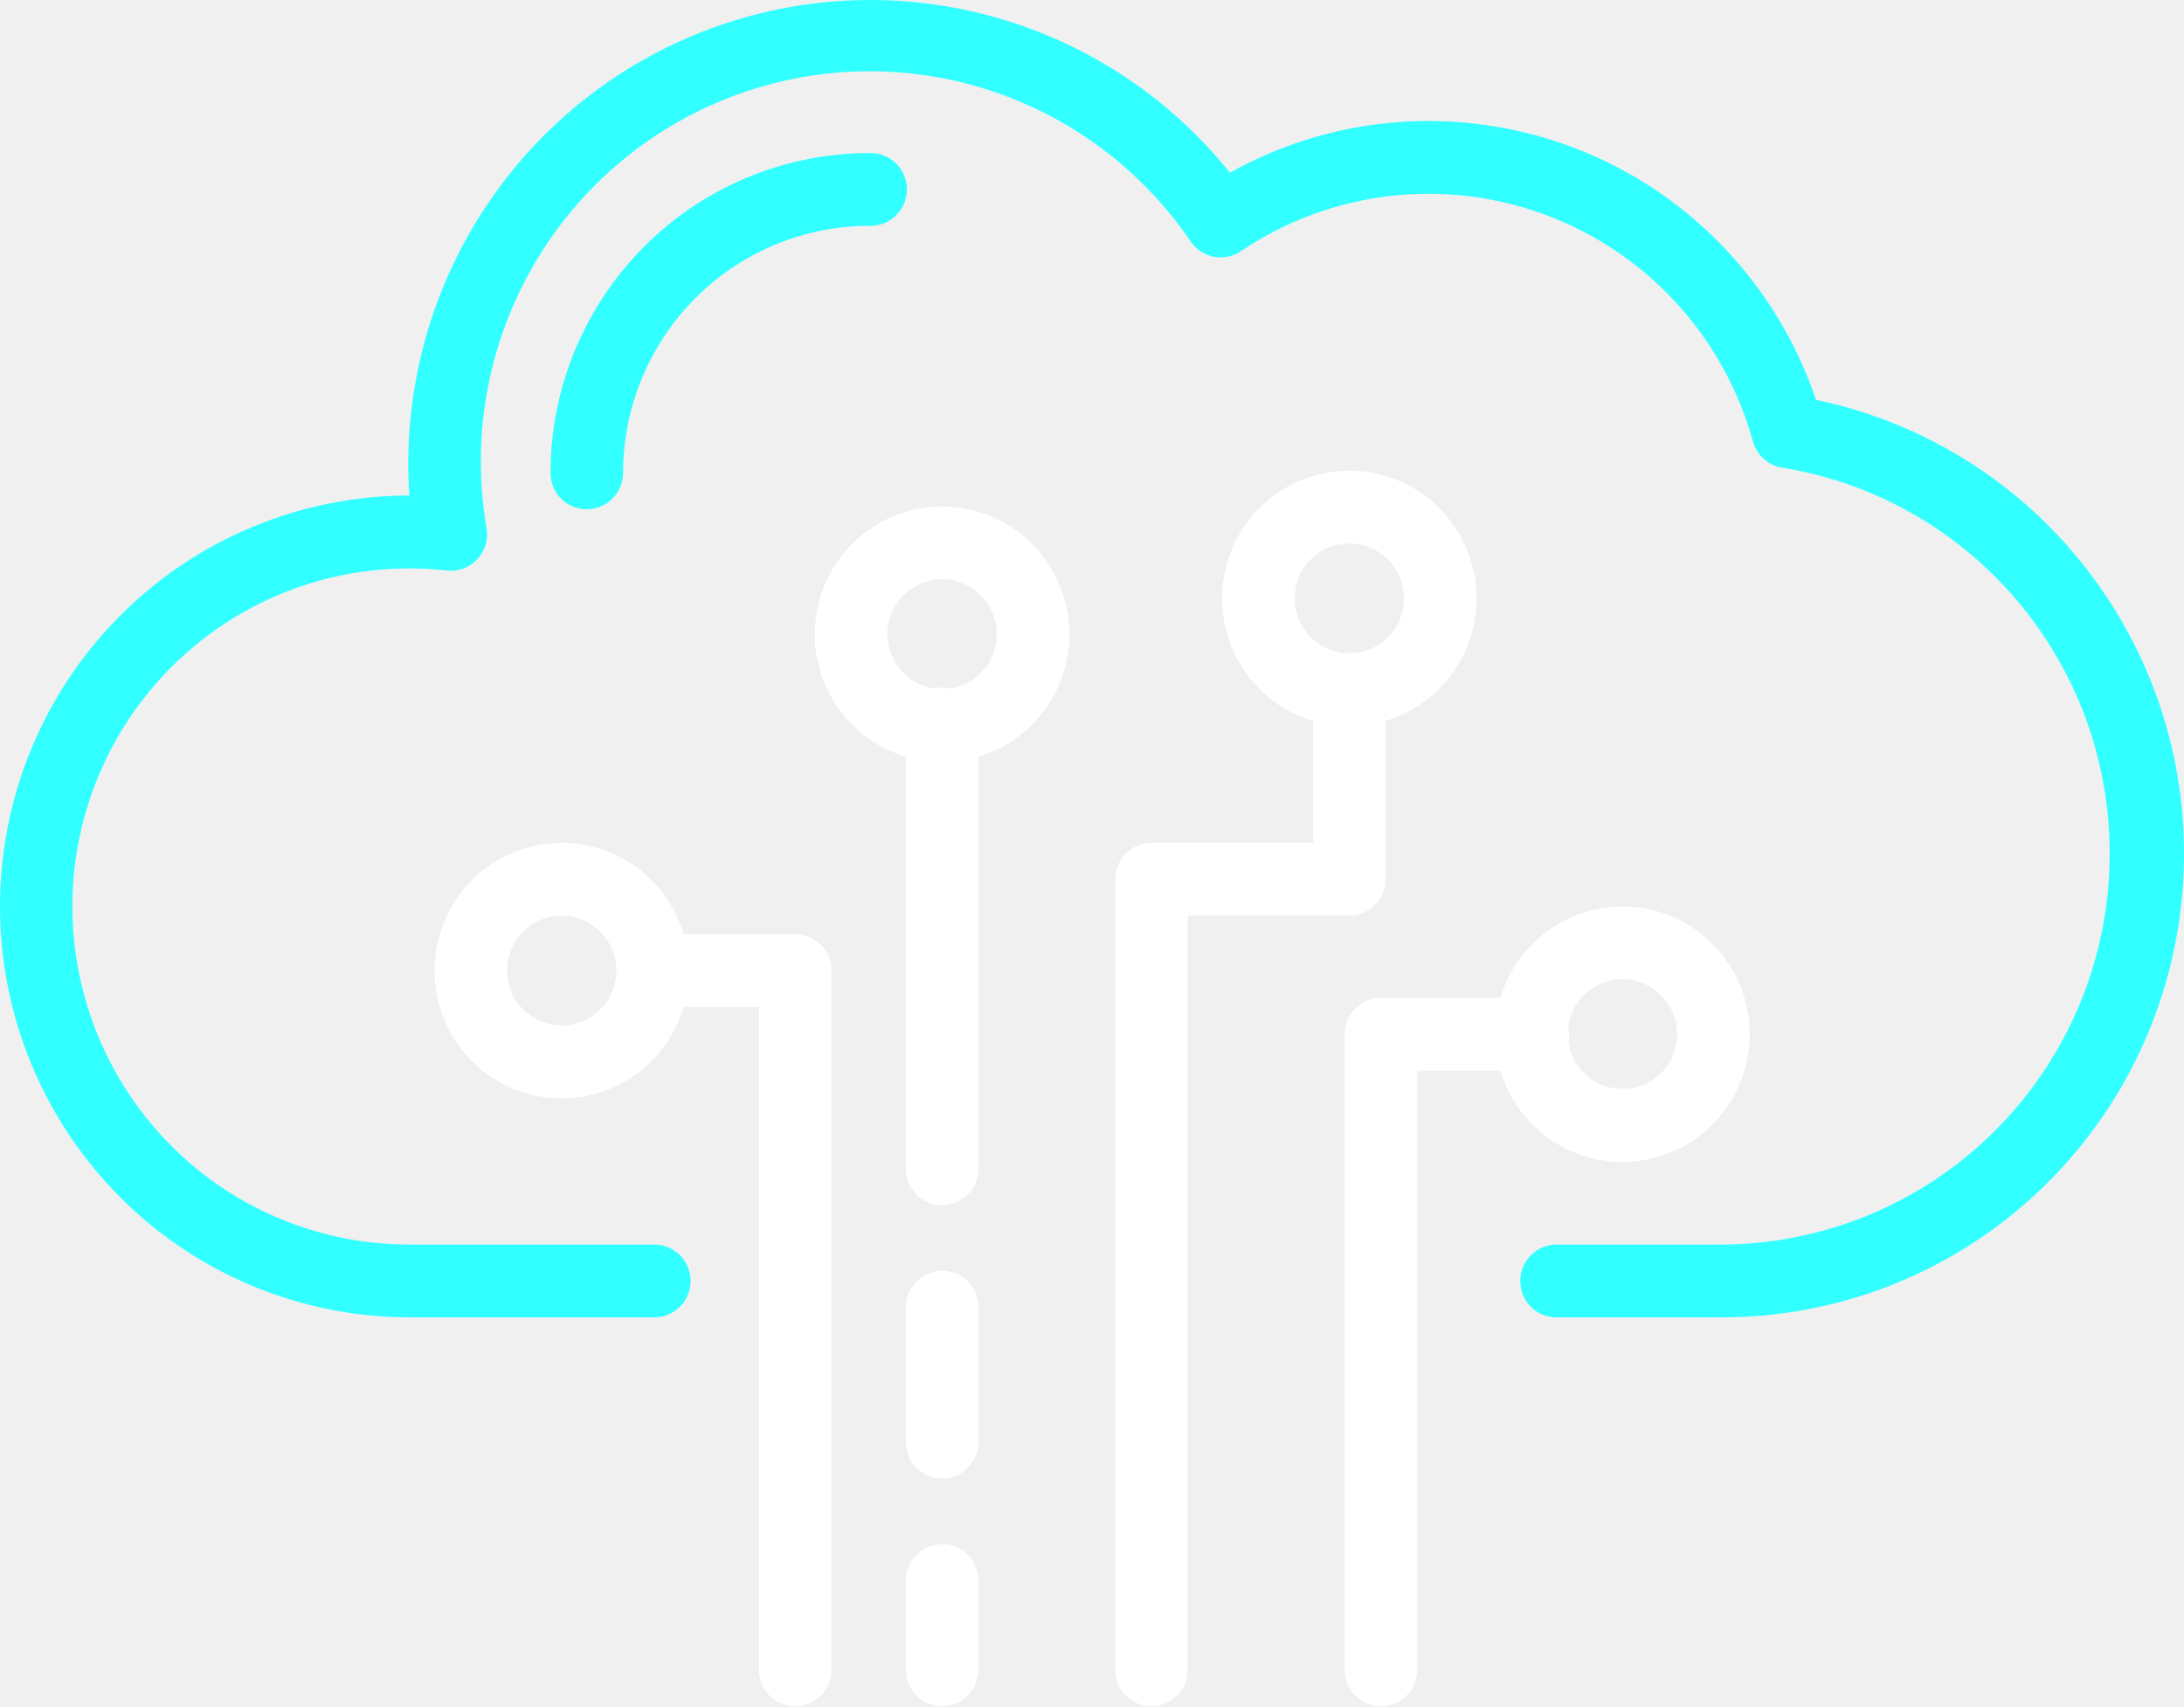
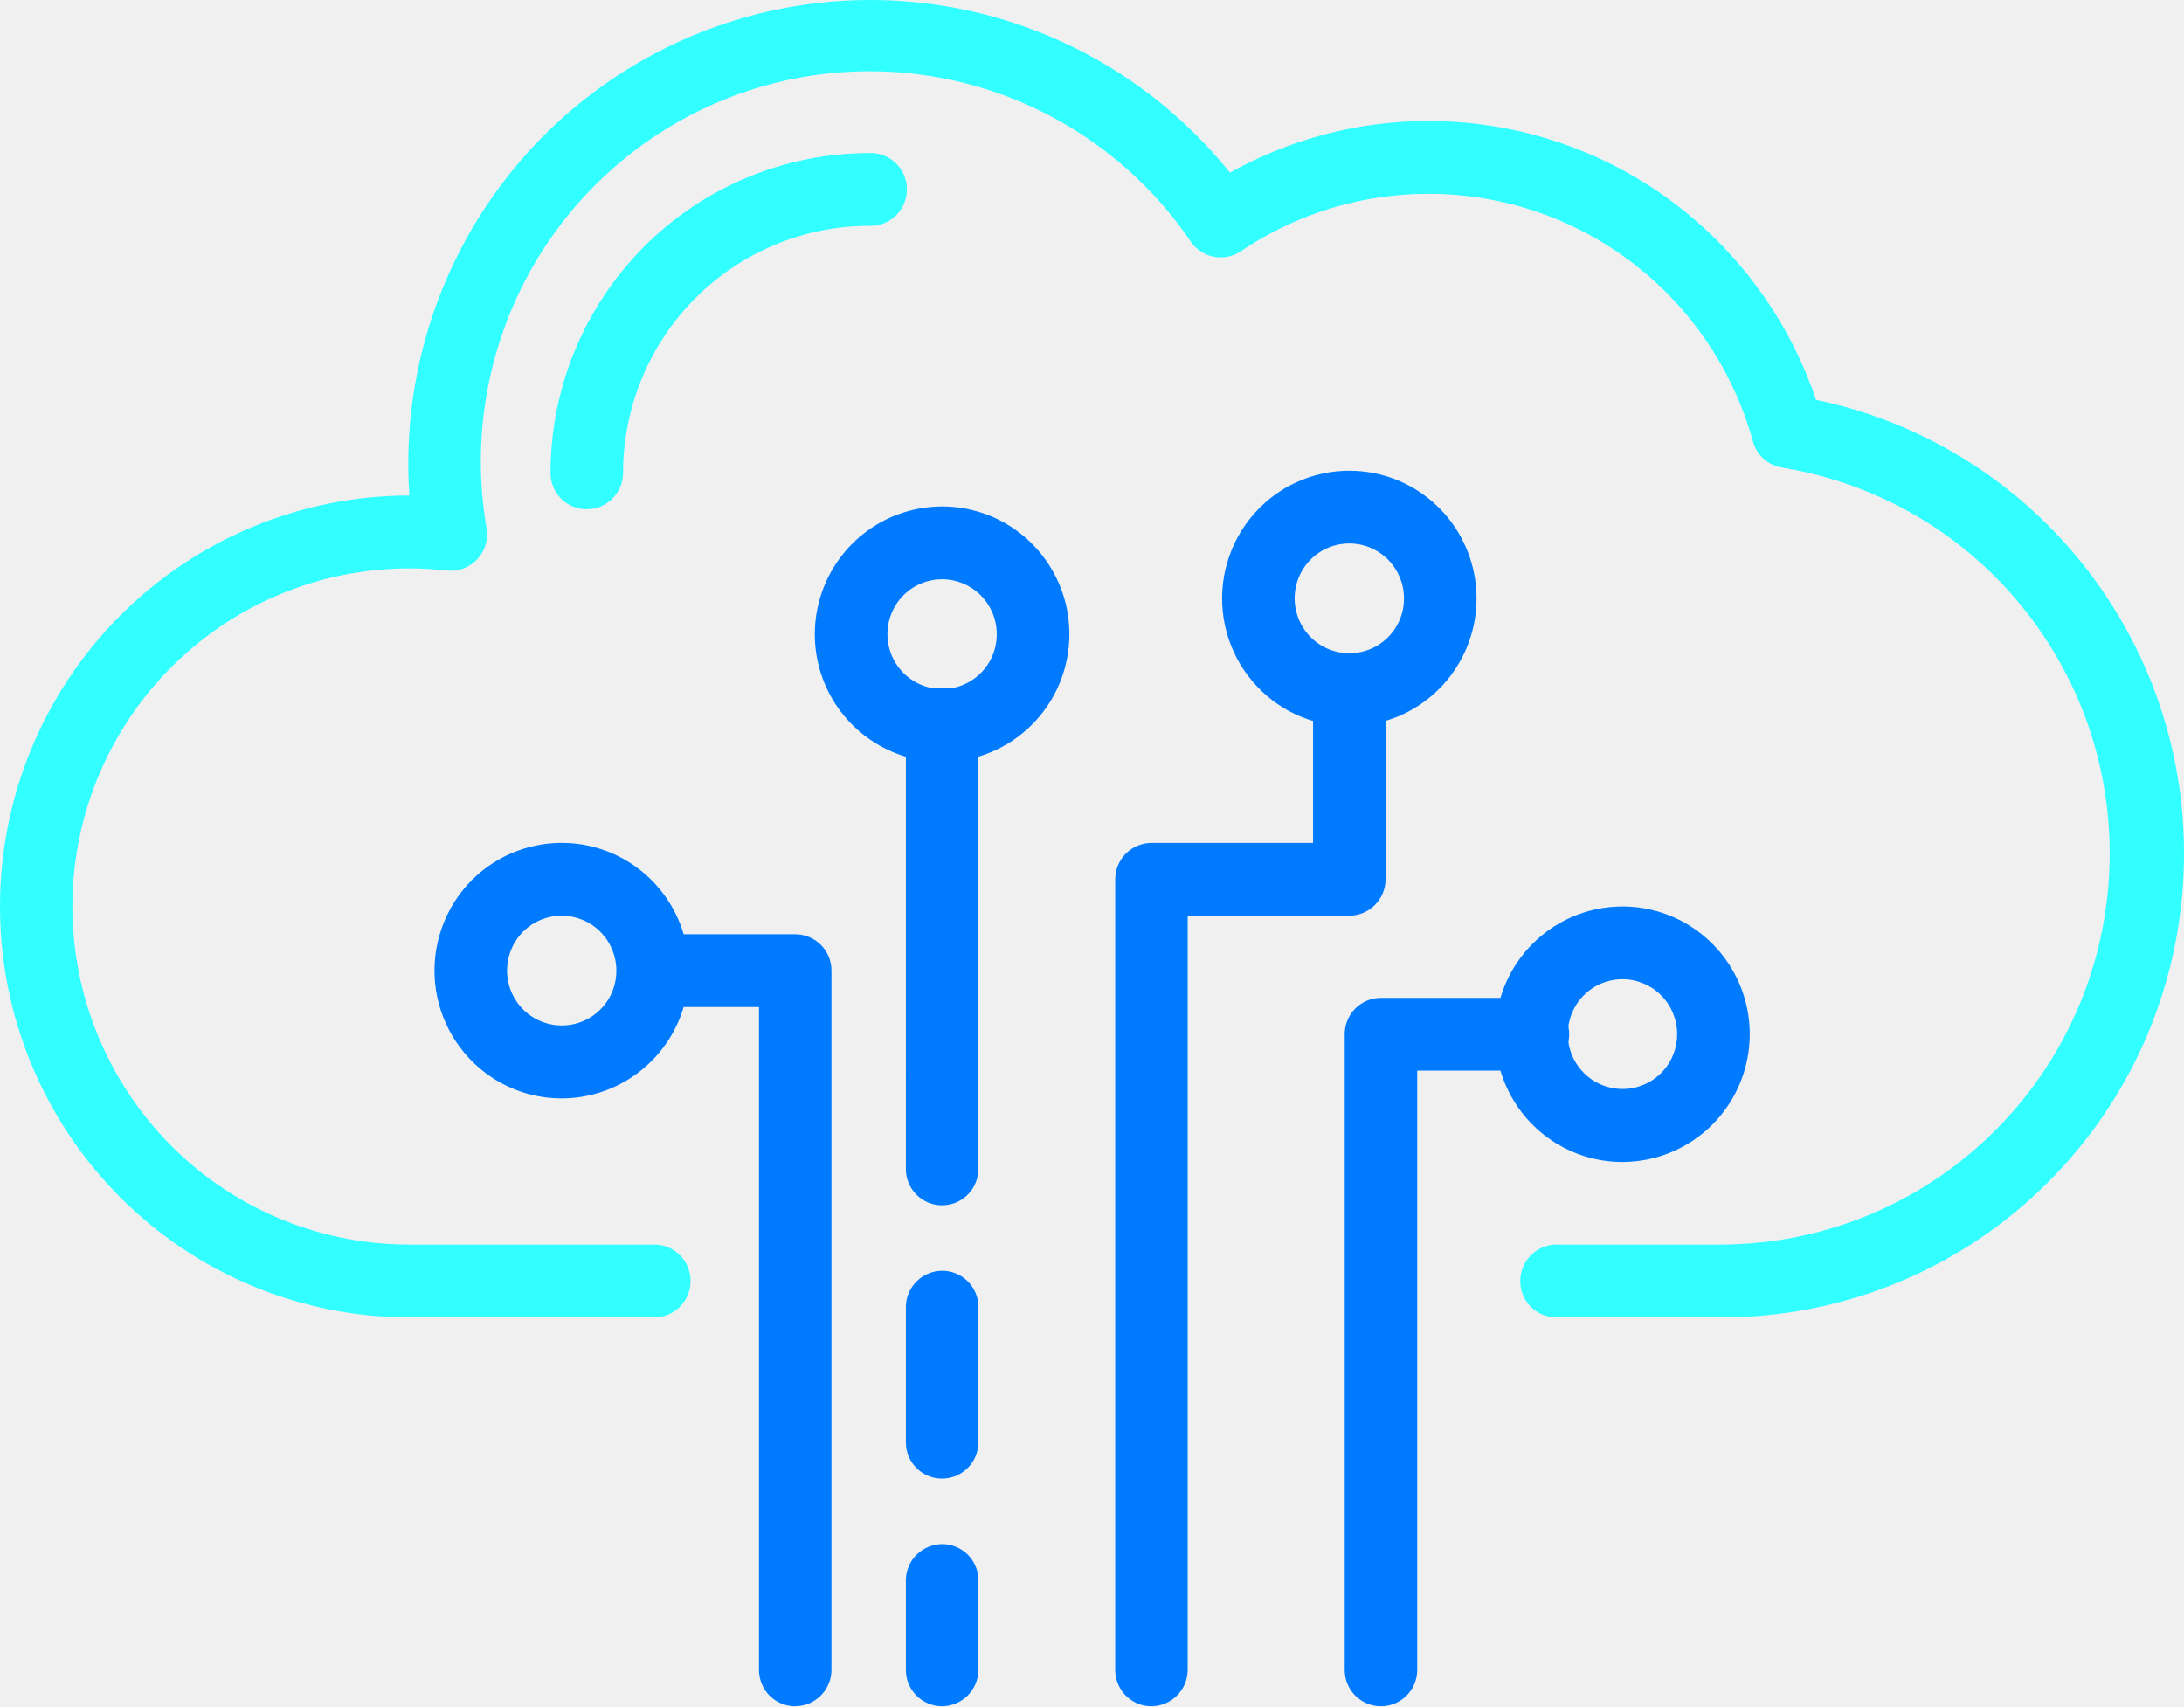
<svg xmlns="http://www.w3.org/2000/svg" width="64" height="50" fill="none">
  <path d="M50.462 38.604h-4.805a1.06 1.06 0 01-1.024-.648 1.072 1.072 0 01.603-1.417 1.06 1.06 0 01.42-.068h4.806a11.39 11.39 0 007.717-3.065 11.486 11.486 0 001.2-15.474 11.405 11.405 0 00-7.15-4.227 1.063 1.063 0 01-.861-.768 9.91 9.91 0 00-2.243-4.057 9.86 9.86 0 00-3.838-2.585 9.827 9.827 0 00-8.923 1.066 1.06 1.06 0 01-1.468-.277 11.394 11.394 0 00-6.116-4.506 11.352 11.352 0 00-7.579.349 11.405 11.405 0 00-5.68 5.048 11.472 11.472 0 00-1.262 7.508 1.071 1.071 0 01-.681 1.177 1.06 1.06 0 01-.482.06 9.835 9.835 0 00-7.474 2.276 9.9 9.9 0 00-2.464 3.147 9.936 9.936 0 001.664 11.23 9.839 9.839 0 007.175 3.098h7.13a1.06 1.06 0 011.024.647 1.07 1.07 0 01-.603 1.418 1.06 1.06 0 01-.421.068h-7.13a11.974 11.974 0 01-8.483-3.527A12.064 12.064 0 010 26.562c0-3.193 1.264-6.256 3.514-8.514a11.974 11.974 0 018.482-3.527 13.622 13.622 0 012.454-8.779A13.542 13.542 0 0120.997.775a13.488 13.488 0 018.201-.259 13.533 13.533 0 016.844 4.544 11.956 11.956 0 0114.473 2.19 12.042 12.042 0 012.702 4.467 13.53 13.53 0 018.17 5.277 13.622 13.622 0 01-1.854 18.111 13.506 13.506 0 01-9.07 3.499z" fill="#32FFFF" />
-   <path d="M16.46 32.188c-.738 0-1.46-.22-2.073-.631a3.758 3.758 0 01-.565-5.761 3.726 3.726 0 014.065-.812 3.734 3.734 0 011.674 1.38 3.755 3.755 0 01-.465 4.726 3.728 3.728 0 01-2.636 1.098zm0-5.355a1.598 1.598 0 00-1.48.993 1.614 1.614 0 00.347 1.752 1.6 1.6 0 002.735-1.136 1.61 1.61 0 00-.47-1.137 1.599 1.599 0 00-1.132-.471zM27.607 22.33a3.72 3.72 0 01-2.073-.632 3.742 3.742 0 01-1.374-1.68 3.758 3.758 0 01.81-4.08 3.726 3.726 0 014.065-.813 3.733 3.733 0 011.674 1.38 3.755 3.755 0 01-.465 4.727 3.725 3.725 0 01-2.637 1.097zm0-5.355a1.597 1.597 0 00-1.48.992 1.613 1.613 0 00.347 1.753 1.6 1.6 0 002.735-1.137c0-.427-.169-.836-.47-1.137a1.6 1.6 0 00-1.132-.471zM39.54 21.282a3.72 3.72 0 01-2.073-.63 3.758 3.758 0 01-.565-5.761 3.726 3.726 0 014.065-.813 3.733 3.733 0 011.674 1.38 3.755 3.755 0 01-.465 4.726 3.727 3.727 0 01-2.636 1.098zm0-5.356a1.598 1.598 0 00-1.48.992 1.614 1.614 0 00.347 1.753 1.6 1.6 0 002.735-1.137c0-.427-.17-.836-.47-1.137-.3-.302-.708-.471-1.132-.471zM47.545 34.051a3.72 3.72 0 01-2.073-.63 3.742 3.742 0 01-1.374-1.681 3.758 3.758 0 01.81-4.081 3.726 3.726 0 014.064-.812 3.733 3.733 0 011.675 1.38 3.755 3.755 0 01-.465 4.726 3.727 3.727 0 01-2.637 1.098zm0-5.356a1.598 1.598 0 00-1.48.992 1.614 1.614 0 00.347 1.753 1.6 1.6 0 002.735-1.137c0-.427-.169-.836-.47-1.137a1.6 1.6 0 00-1.132-.471z" fill="#fff" />
-   <path d="M23.302 50a1.057 1.057 0 01-.981-.659 1.068 1.068 0 01-.08-.408V29.51h-3.114a1.061 1.061 0 01-1.017-1.066 1.069 1.069 0 011.017-1.067h4.175a1.06 1.06 0 011.063 1.066v20.489a1.072 1.072 0 01-.656.986 1.06 1.06 0 01-.407.081zM27.607 35.32a1.06 1.06 0 01-1.061-1.066v-2.667a1.07 1.07 0 011.062-1.02 1.061 1.061 0 011.062 1.02v2.667a1.07 1.07 0 01-.656.985 1.06 1.06 0 01-.407.08zM27.607 43.33a1.06 1.06 0 01-1.061-1.066v-4.006a1.07 1.07 0 011.062-1.02 1.061 1.061 0 011.062 1.02v4.006a1.07 1.07 0 01-.656.985 1.06 1.06 0 01-.407.08zM27.607 50a1.061 1.061 0 01-1.061-1.067v-2.666a1.07 1.07 0 011.062-1.02 1.061 1.061 0 011.062 1.02v2.666A1.07 1.07 0 0127.607 50z" fill="#fff" />
-   <path d="M27.607 32.654a1.061 1.061 0 01-1.061-1.067V21.264a1.073 1.073 0 01.645-1.028 1.06 1.06 0 011.412.605c.05.135.074.28.067.423v10.323a1.07 1.07 0 01-1.063 1.067zM33.74 50a1.057 1.057 0 01-.98-.66 1.068 1.068 0 01-.08-.407V25.766a1.067 1.067 0 011.06-1.065h4.738v-4.486a1.069 1.069 0 011.062-1.021 1.061 1.061 0 011.063 1.02v5.552a1.07 1.07 0 01-1.064 1.068h-4.735v22.109A1.069 1.069 0 0133.74 50z" fill="#fff" />
-   <path d="M40.468 50a1.061 1.061 0 01-1.063-1.067V30.307a1.068 1.068 0 01.657-.985c.129-.053.267-.08.407-.08h4.405a1.058 1.058 0 011.024.647 1.07 1.07 0 01-.603 1.418c-.135.05-.278.073-.421.067H41.53v17.559a1.068 1.068 0 01-.655.986 1.057 1.057 0 01-.407.081z" fill="#fff" />
+   <path d="M16.46 32.188c-.738 0-1.46-.22-2.073-.631a3.758 3.758 0 01-.565-5.761 3.726 3.726 0 014.065-.812 3.734 3.734 0 011.674 1.38 3.755 3.755 0 01-.465 4.726 3.728 3.728 0 01-2.636 1.098zm0-5.355a1.598 1.598 0 00-1.48.993 1.614 1.614 0 00.347 1.752 1.6 1.6 0 002.735-1.136 1.61 1.61 0 00-.47-1.137 1.599 1.599 0 00-1.132-.471zM27.607 22.33a3.72 3.72 0 01-2.073-.632 3.742 3.742 0 01-1.374-1.68 3.758 3.758 0 01.81-4.08 3.726 3.726 0 014.065-.813 3.733 3.733 0 011.674 1.38 3.755 3.755 0 01-.465 4.727 3.725 3.725 0 01-2.637 1.097zm0-5.355a1.597 1.597 0 00-1.48.992 1.613 1.613 0 00.347 1.753 1.6 1.6 0 002.735-1.137c0-.427-.169-.836-.47-1.137a1.6 1.6 0 00-1.132-.471zM39.54 21.282a3.72 3.72 0 01-2.073-.63 3.758 3.758 0 01-.565-5.761 3.726 3.726 0 014.065-.813 3.733 3.733 0 011.674 1.38 3.755 3.755 0 01-.465 4.726 3.727 3.727 0 01-2.636 1.098zm0-5.356a1.598 1.598 0 00-1.48.992 1.614 1.614 0 00.347 1.753 1.6 1.6 0 002.735-1.137c0-.427-.17-.836-.47-1.137-.3-.302-.708-.471-1.132-.471zM47.545 34.051a3.72 3.72 0 01-2.073-.63 3.742 3.742 0 01-1.374-1.681 3.758 3.758 0 01.81-4.081 3.726 3.726 0 014.064-.812 3.733 3.733 0 011.675 1.38 3.755 3.755 0 01-.465 4.726 3.727 3.727 0 01-2.637 1.098zm0-5.356a1.598 1.598 0 00-1.48.992 1.614 1.614 0 00.347 1.753 1.6 1.6 0 002.735-1.137c0-.427-.169-.836-.47-1.137a1.6 1.6 0 00-1.132-.471z" fill="#007bff" />
+   <path d="M23.302 50a1.057 1.057 0 01-.981-.659 1.068 1.068 0 01-.08-.408V29.51h-3.114a1.061 1.061 0 01-1.017-1.066 1.069 1.069 0 011.017-1.067h4.175a1.06 1.06 0 011.063 1.066v20.489a1.072 1.072 0 01-.656.986 1.06 1.06 0 01-.407.081zM27.607 35.32a1.06 1.06 0 01-1.061-1.066v-2.667a1.07 1.07 0 011.062-1.02 1.061 1.061 0 011.062 1.02v2.667a1.07 1.07 0 01-.656.985 1.06 1.06 0 01-.407.08zM27.607 43.33a1.06 1.06 0 01-1.061-1.066v-4.006a1.07 1.07 0 011.062-1.02 1.061 1.061 0 011.062 1.02v4.006a1.07 1.07 0 01-.656.985 1.06 1.06 0 01-.407.08zM27.607 50a1.061 1.061 0 01-1.061-1.067v-2.666a1.07 1.07 0 011.062-1.02 1.061 1.061 0 011.062 1.02v2.666A1.07 1.07 0 0127.607 50z" fill="#007bff" />
+   <path d="M27.607 32.654a1.061 1.061 0 01-1.061-1.067V21.264a1.073 1.073 0 01.645-1.028 1.06 1.06 0 011.412.605c.05.135.074.28.067.423v10.323a1.07 1.07 0 01-1.063 1.067zM33.74 50a1.057 1.057 0 01-.98-.66 1.068 1.068 0 01-.08-.407V25.766a1.067 1.067 0 011.06-1.065h4.738v-4.486a1.069 1.069 0 011.062-1.021 1.061 1.061 0 011.063 1.02v5.552a1.07 1.07 0 01-1.064 1.068h-4.735v22.109A1.069 1.069 0 0133.74 50z" fill="#007bff" />
+   <path d="M40.468 50a1.061 1.061 0 01-1.063-1.067V30.307a1.068 1.068 0 01.657-.985c.129-.053.267-.08.407-.08h4.405a1.058 1.058 0 011.024.647 1.07 1.07 0 01-.603 1.418c-.135.05-.278.073-.421.067H41.53v17.559a1.068 1.068 0 01-.655.986 1.057 1.057 0 01-.407.081z" fill="#007bff" />
  <path d="M17.195 14.923a1.057 1.057 0 01-.983-.657 1.07 1.07 0 01-.08-.408 9.4 9.4 0 012.736-6.624 9.33 9.33 0 016.599-2.749 1.06 1.06 0 011.024.648 1.07 1.07 0 01-.604 1.417 1.06 1.06 0 01-.42.068 7.207 7.207 0 00-5.094 2.123 7.262 7.262 0 00-2.115 5.113 1.07 1.07 0 01-.656.988c-.129.054-.268.081-.407.08z" fill="#32FFFF" />
</svg>
